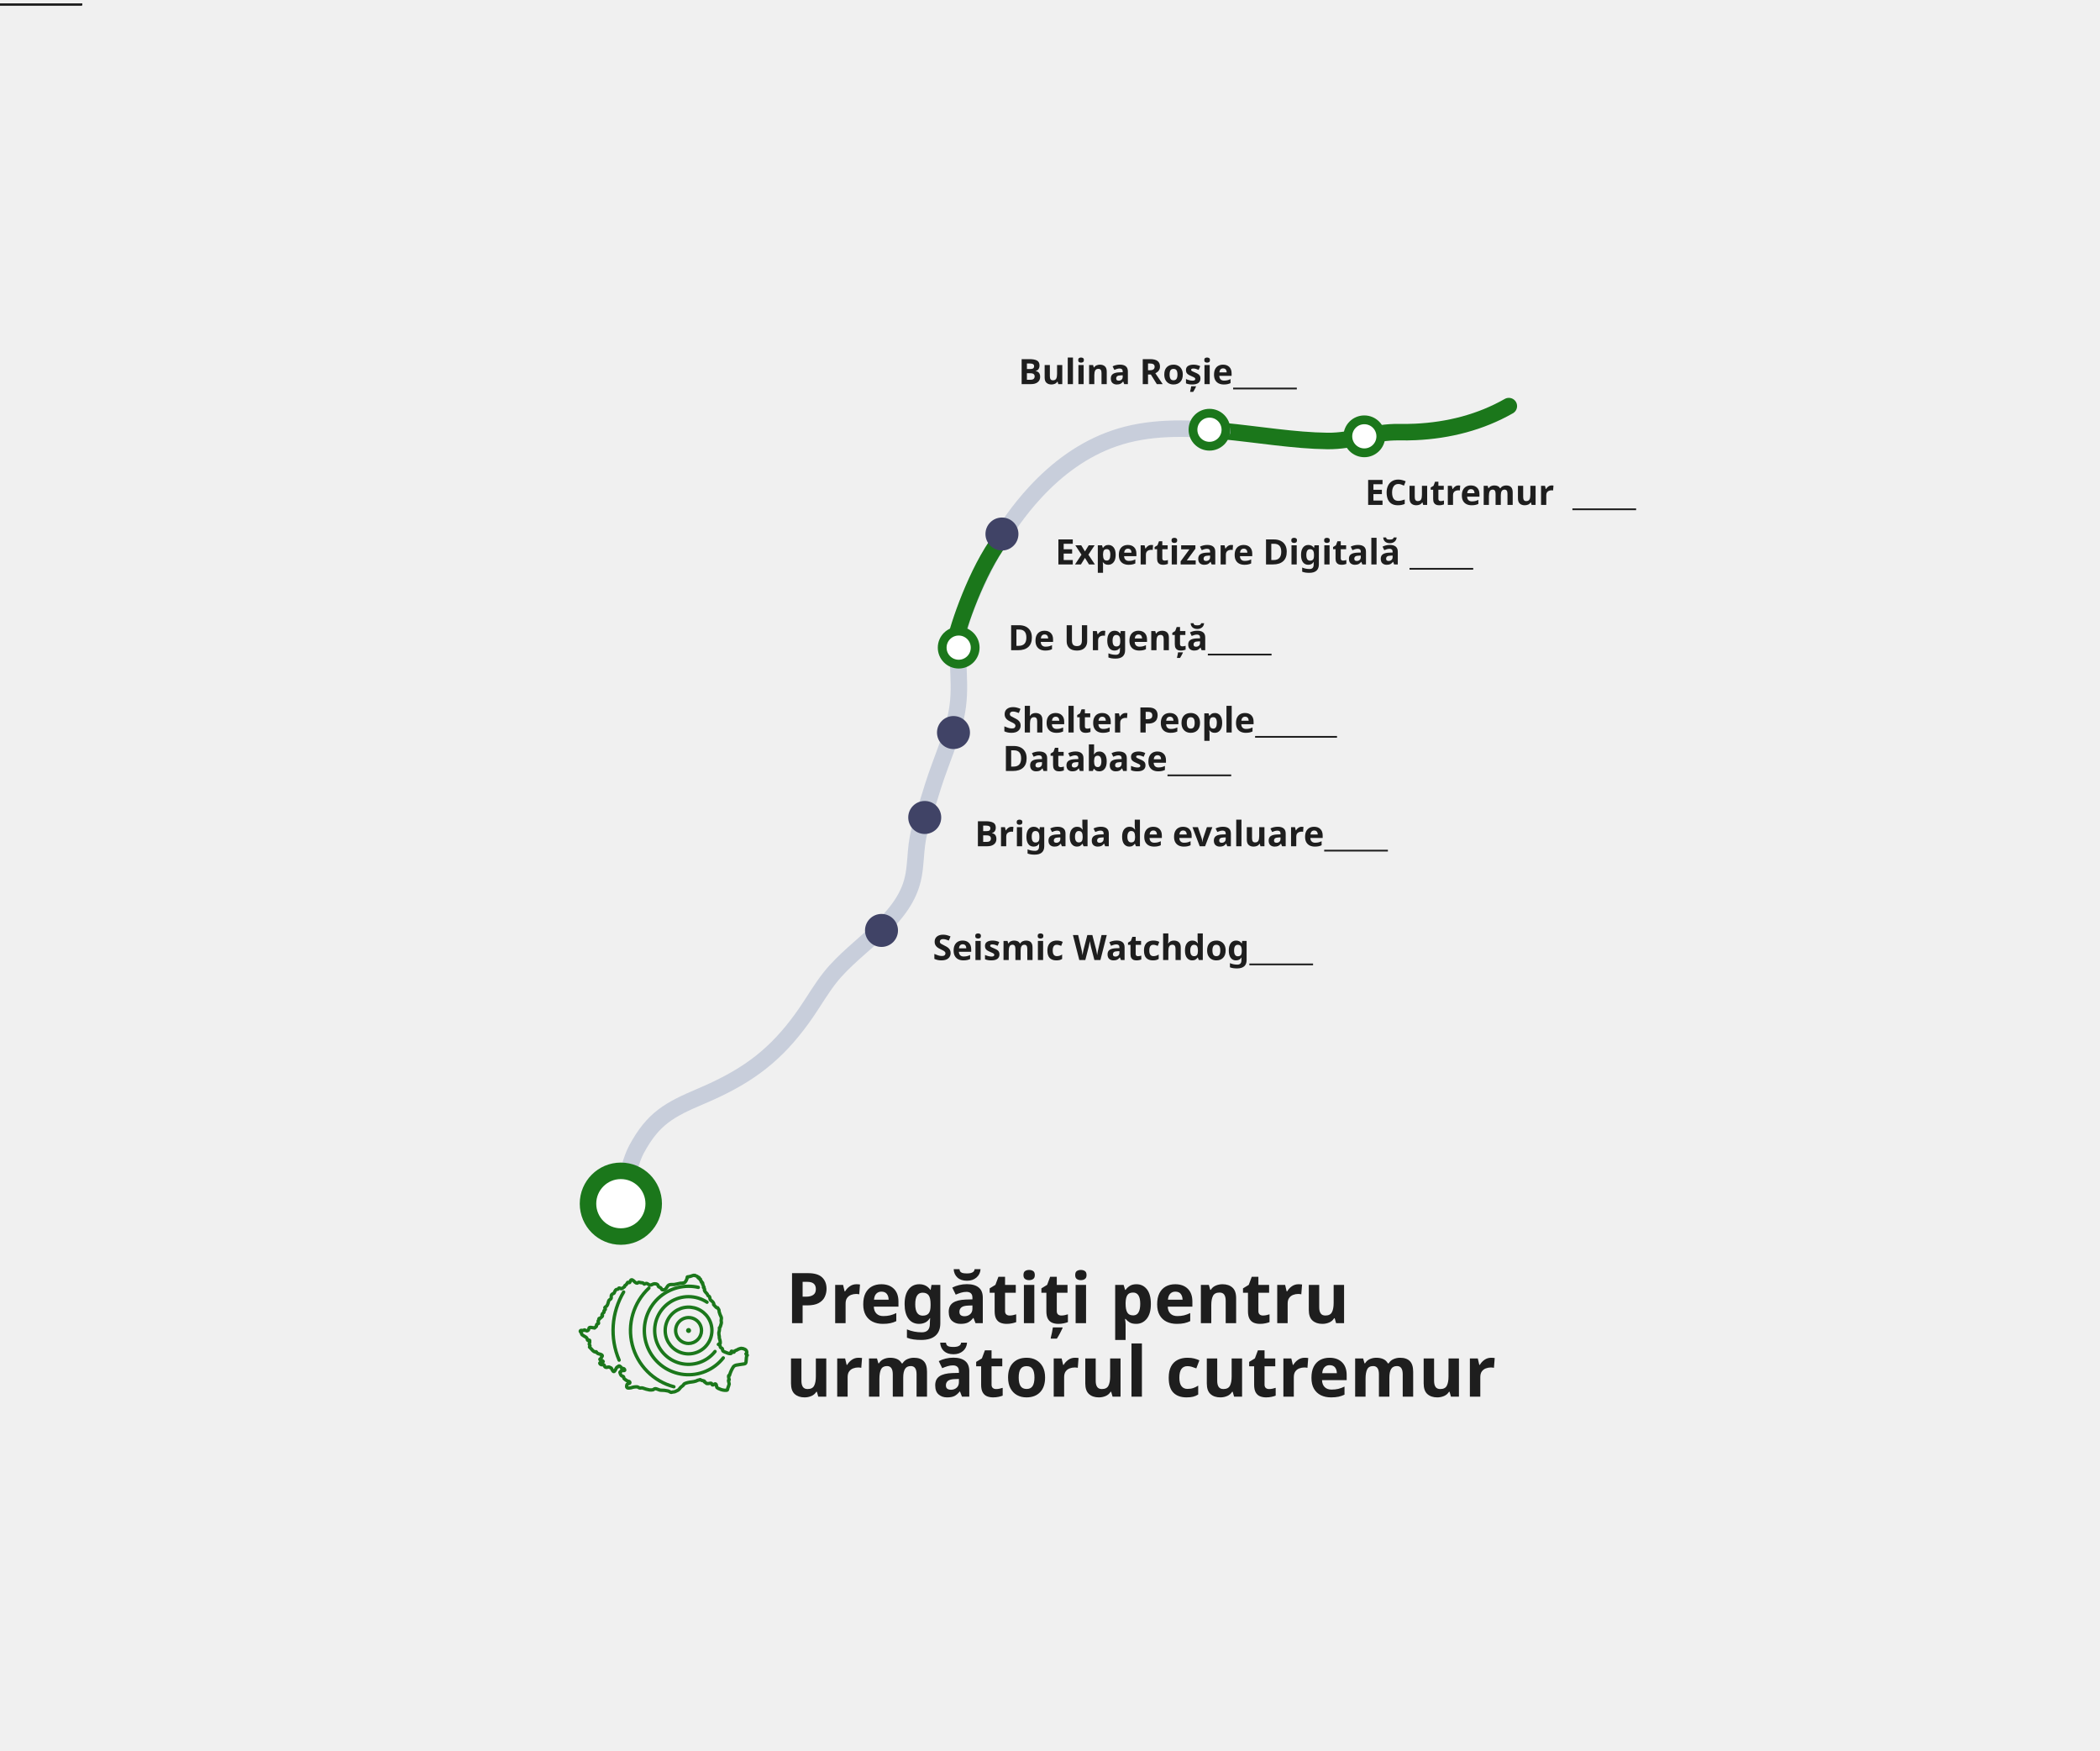
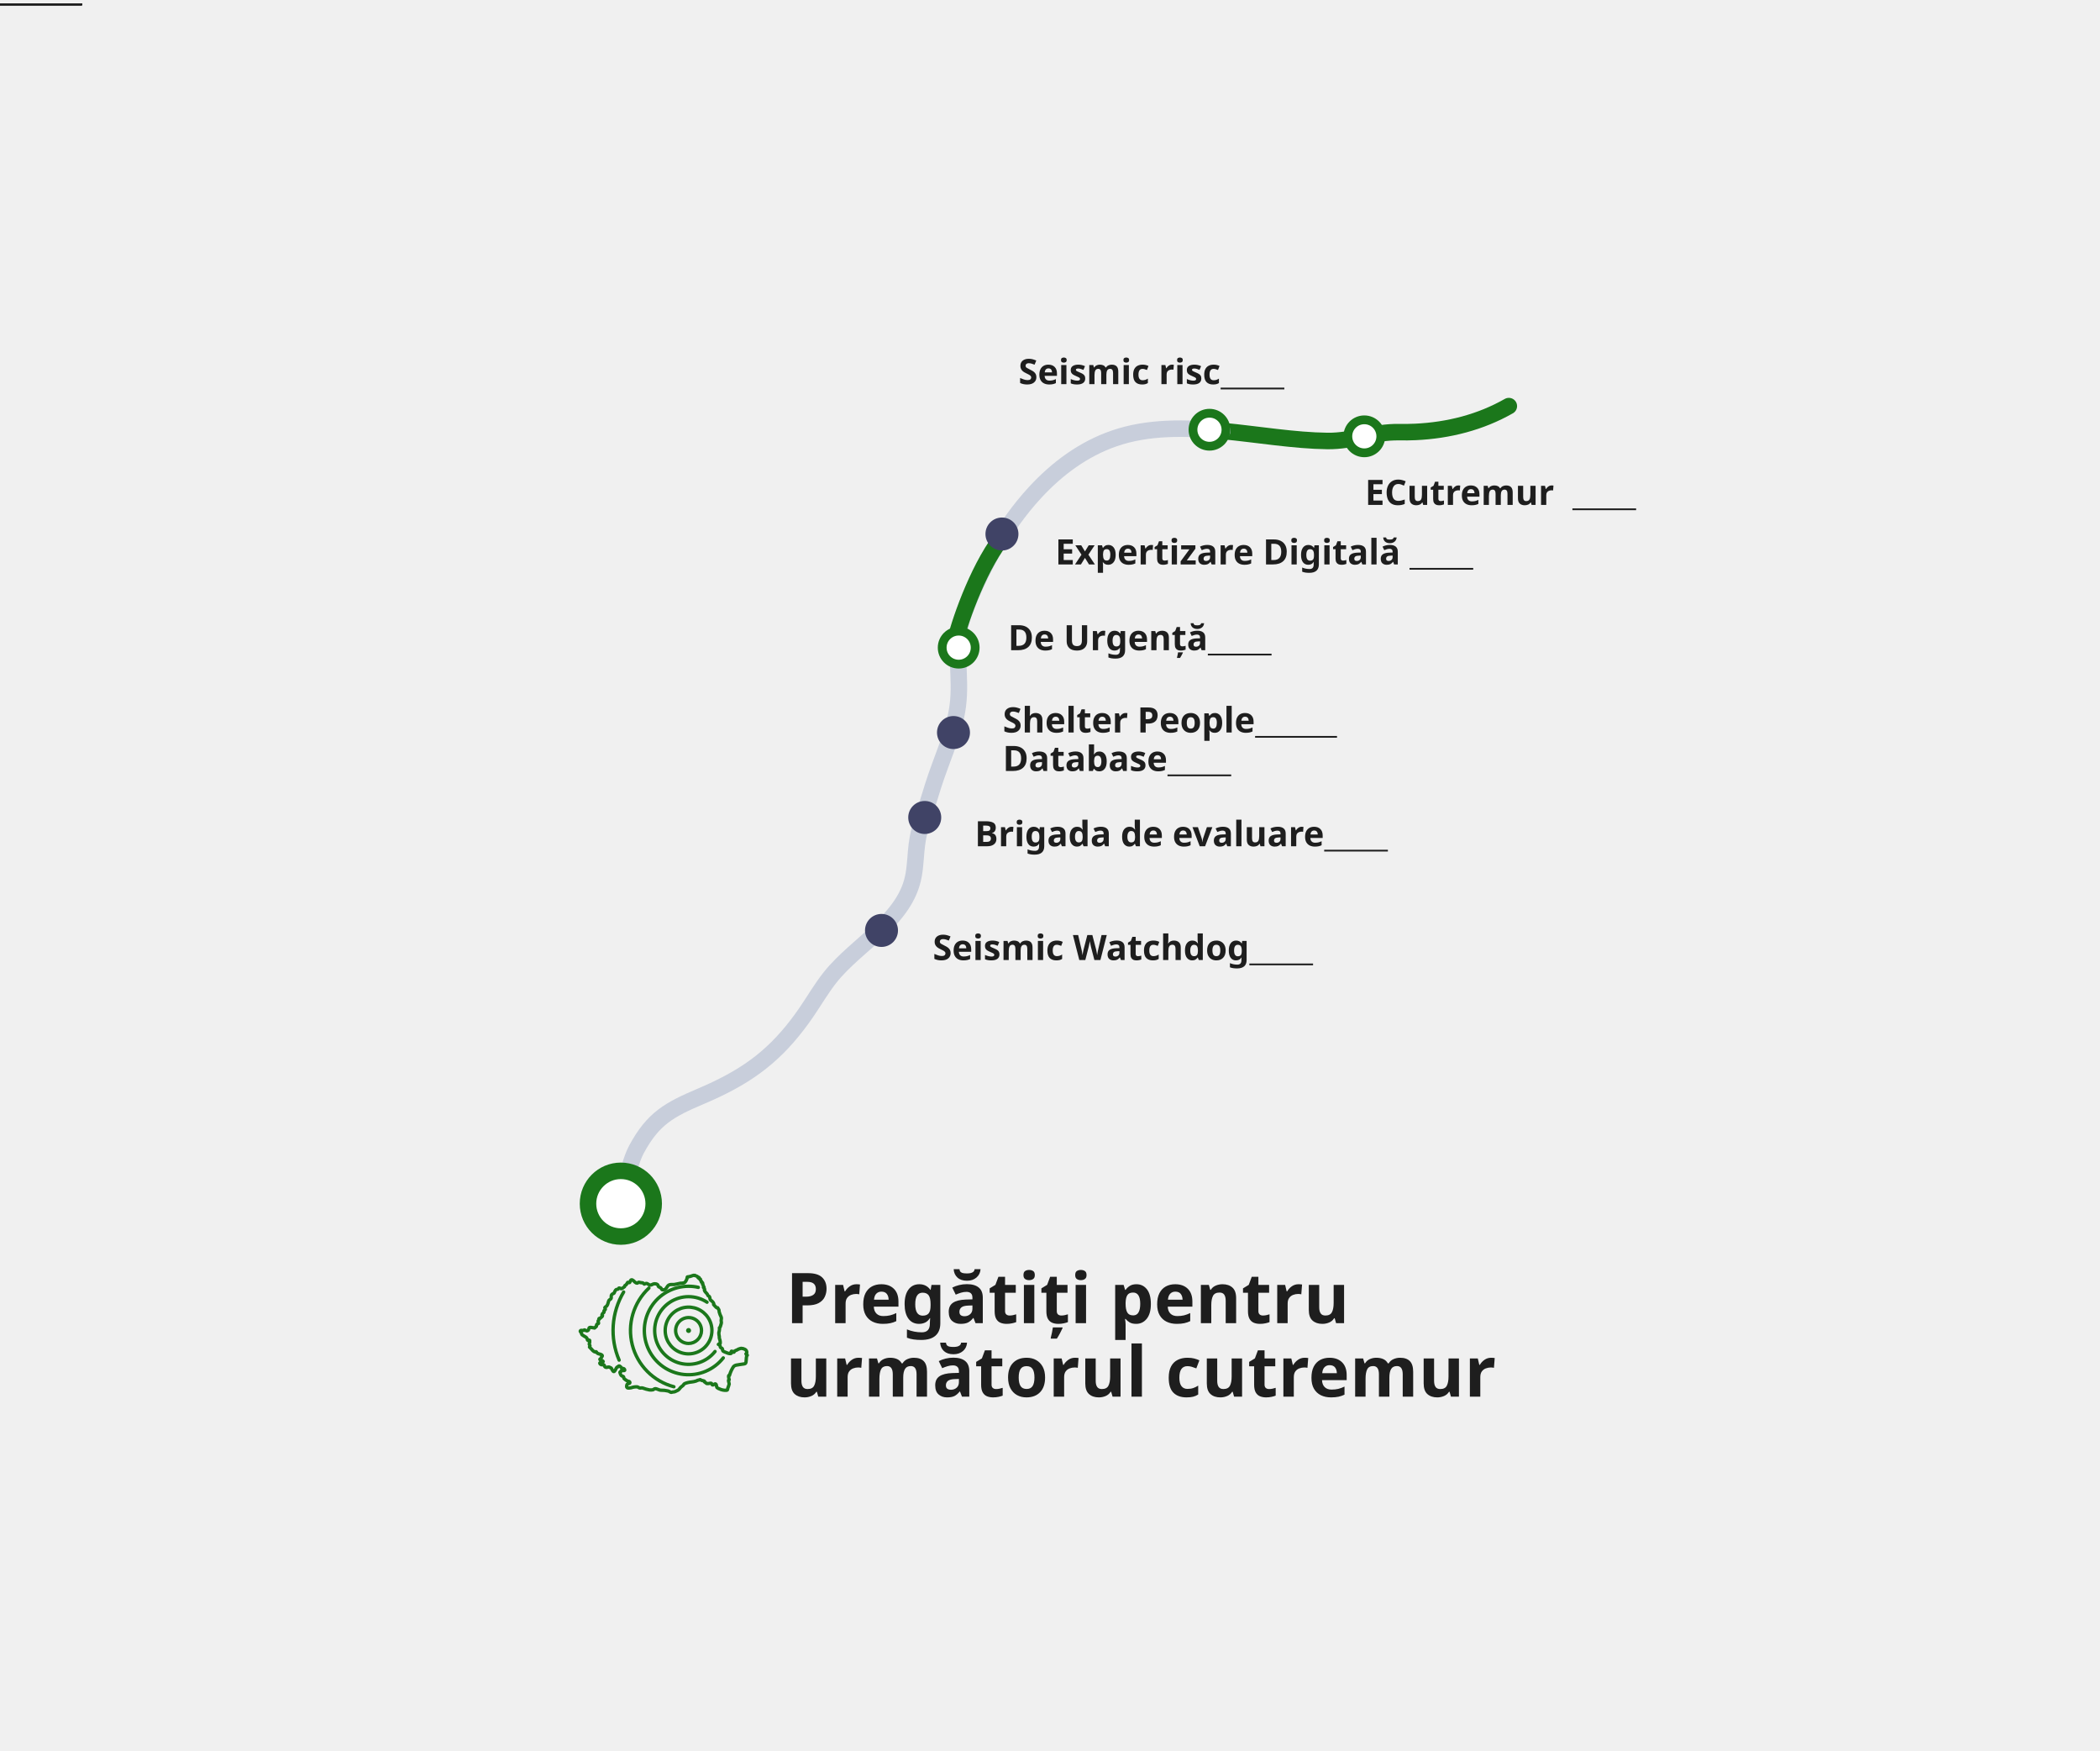
<svg xmlns="http://www.w3.org/2000/svg" viewBox="0 0 1200 1000" fill="none">
  <g id="segment-environment-02-pregatiti-pentru-urmatorul-cutremur">
    <g id="Group 1171">
      <g id="Group 1119">
        <path id="Vector" d="M862.188 232C846.105 241.172 827.861 245.872 808.863 246.751C805.797 246.902 802.731 246.927 799.641 246.877C784.764 246.625 773.154 252.104 758.554 251.928C739.556 251.702 719 248.183 698.494 246.198" stroke="#1B771B" stroke-width="9.428" stroke-miterlimit="10" stroke-linecap="round" stroke-linejoin="round" />
        <path id="Vector_2" d="M698.468 246.199C677.234 244.163 656.024 243.761 636.65 250.471C619.159 256.502 604.132 267.609 591.467 281.33C573.022 301.308 559.552 326.864 550.707 350.587C544.977 365.941 548.571 381.22 547.842 397.026C547.741 399.137 547.565 401.273 547.289 403.409C545.153 419.291 537.79 434.193 533.116 449.195C530.502 457.588 527.914 465.755 525.552 474.224C523.944 479.979 523.592 485.306 523.165 490.709C522.913 493.699 522.662 496.69 522.109 499.781C517.686 525.539 489.742 539.033 474.413 558.282C469.312 564.69 465.266 571.802 460.617 578.537C459.009 580.874 457.401 583.085 455.767 585.221C440.664 604.998 424.858 615.929 400.608 626.233C382.515 633.922 373.217 638.898 363.668 656.69C357.787 667.671 355.149 691.217 352.561 699.711" stroke="#C8CEDB" stroke-width="9.428" stroke-miterlimit="10" stroke-linecap="round" stroke-linejoin="round" />
        <path id="Vector 2" d="M546 365.5C549 353 560.5 321 574.319 305.066" stroke="#1B771B" stroke-width="9.43" />
        <path id="Vector_3" d="M354.772 706.421C365.139 706.421 373.544 698.016 373.544 687.649C373.544 677.282 365.139 668.877 354.772 668.877C344.404 668.877 336 677.282 336 687.649C336 698.016 344.404 706.421 354.772 706.421Z" fill="white" stroke="#1B771B" stroke-width="9.428" stroke-miterlimit="10" stroke-linecap="round" stroke-linejoin="round" />
        <path id="Vector_4" d="M503.715 540.968C508.919 540.968 513.138 536.749 513.138 531.545C513.138 526.34 508.919 522.121 503.715 522.121C498.51 522.121 494.291 526.34 494.291 531.545C494.291 536.749 498.51 540.968 503.715 540.968Z" fill="#404366" />
        <path id="Vector_5" d="M528.417 476.435C533.621 476.435 537.84 472.216 537.84 467.011C537.84 461.807 533.621 457.588 528.417 457.588C523.212 457.588 518.993 461.807 518.993 467.011C518.993 472.216 523.212 476.435 528.417 476.435Z" fill="#404366" />
        <path id="Vector_6" d="M544.851 427.911C550.056 427.911 554.275 423.691 554.275 418.487C554.275 413.282 550.056 409.063 544.851 409.063C539.647 409.063 535.428 413.282 535.428 418.487C535.428 423.691 539.647 427.911 544.851 427.911Z" fill="#404366" />
        <path id="Vector_7" d="M547.818 379.411C553.023 379.411 557.242 375.192 557.242 369.988C557.242 364.783 553.023 360.564 547.818 360.564C542.614 360.564 538.395 364.783 538.395 369.988C538.395 375.192 542.614 379.411 547.818 379.411Z" fill="white" stroke="#1B771B" stroke-width="5.026" stroke-miterlimit="10" stroke-linecap="round" stroke-linejoin="round" />
        <path id="Vector_8" d="M572.545 314.5C577.749 314.5 581.968 310.281 581.968 305.077C581.968 299.872 577.749 295.653 572.545 295.653C567.34 295.653 563.121 299.872 563.121 305.077C563.121 310.281 567.34 314.5 572.545 314.5Z" fill="#404366" />
        <path id="Vector_9" d="M691.131 254.919C696.335 254.919 700.554 250.699 700.554 245.495C700.554 240.29 696.335 236.071 691.131 236.071C685.926 236.071 681.707 240.29 681.707 245.495C681.707 250.699 685.926 254.919 691.131 254.919Z" fill="white" stroke="#1B771B" stroke-width="5.026" stroke-miterlimit="10" stroke-linecap="round" stroke-linejoin="round" />
        <path id="Vector_10" d="M779.611 258.687C784.816 258.687 789.035 254.468 789.035 249.264C789.035 244.059 784.816 239.84 779.611 239.84C774.407 239.84 770.188 244.059 770.188 249.264C770.188 254.468 774.407 258.687 779.611 258.687Z" fill="white" stroke="#1B771B" stroke-width="5.026" stroke-miterlimit="10" stroke-linecap="round" stroke-linejoin="round" />
      </g>
      <text class="btn-project" text-decoration="underline" cursor="pointer" data-projectid="1" id="ECutremur" fill="#1E1E1E" xml:space="preserve" style="white-space: pre" font-family="Titillium Web" font-size="20" font-weight="600" letter-spacing="0px">
        <tspan x="780" y="288.45">ECutremur  </tspan>
      </text>
-       <text class="btn-project" text-decoration="underline" cursor="pointer" data-projectid="2" id="Bulina RoÈie" fill="#1E1E1E" xml:space="preserve" style="white-space: pre" font-family="Titillium Web" font-size="20" font-weight="600" letter-spacing="0px">
-         <tspan x="582" y="219.45">Bulina Roșie</tspan>
+       <text class="btn-project" text-decoration="underline" cursor="pointer" data-projectid="2" id="Seismic risc" fill="#1E1E1E" xml:space="preserve" style="white-space: pre" font-family="Titillium Web" font-size="20" font-weight="600" letter-spacing="0px">
+         <tspan x="582" y="219.45">Seismic risc</tspan>
      </text>
      <text class="btn-project" text-decoration="underline" cursor="pointer" data-projectid="3" id="Expertizare DigitalÄ" fill="#1E1E1E" xml:space="preserve" style="white-space: pre" font-family="Titillium Web" font-size="20" font-weight="600" letter-spacing="0px">
        <tspan x="603" y="322.45">Expertizare Digitală </tspan>
      </text>
      <text class="btn-project" text-decoration="underline" cursor="pointer" data-projectid="4" id="De UrgenÈÄ" fill="#1E1E1E" xml:space="preserve" style="white-space: pre" font-family="Titillium Web" font-size="20" font-weight="600" letter-spacing="0px">
        <tspan x="576" y="371.45">De Urgență</tspan>
      </text>
      <text class="btn-project" text-decoration="underline" cursor="pointer" data-projectid="5" id="Shelter Peopleâ¨Database" fill="#1E1E1E" xml:space="preserve" style="white-space: pre" font-family="Titillium Web" font-size="20" font-weight="600" letter-spacing="0px">
        <tspan x="573" y="418.45">Shelter People </tspan>
        <tspan x="573" y="440.45">Database</tspan>
      </text>
      <text class="btn-project" text-decoration="underline" cursor="pointer" data-projectid="6" id="Brigada de evaluare" fill="#1E1E1E" xml:space="preserve" style="white-space: pre" font-family="Titillium Web" font-size="20" font-weight="600" letter-spacing="0px">
        <tspan x="557" y="483.45">Brigada de evaluare</tspan>
      </text>
      <text class="btn-project" text-decoration="underline" cursor="pointer" data-projectid="7" id="Seismic Watchdog" fill="#1E1E1E" xml:space="preserve" style="white-space: pre" font-family="Titillium Web" font-size="20" font-weight="600" letter-spacing="0px">
        <tspan x="533" y="548.45">SeismicWatchdog</tspan>
      </text>
      <text id="PregÄtiÈi pentru â¨urmÄtorul cutremur" fill="#1E1E1E" xml:space="preserve" style="white-space: pre" font-family="Titillium Web" font-size="40" font-weight="600" letter-spacing="0px">
        <tspan x="449" y="755.9">Pregătiți pentru  </tspan>
        <tspan x="449" y="797.9">următorul cutremur</tspan>
      </text>
      <g id="icon-pregatiti-pentru-urmatorul-cutremur 1">
        <path id="Vector_11" d="M416.999 785.269C416.999 785.43 416.886 785.591 416.87 785.768C415.807 785.188 416.628 788.007 416.677 788.248C415.823 787.942 416.677 790.246 416.677 790.648C416.464 791.487 416.195 792.31 415.871 793.112C415.71 793.966 415.871 794.224 414.937 794.256C413.612 794.307 412.296 794.03 411.104 793.451C410.57 793.296 410.08 793.02 409.67 792.645C409.364 792.227 409.525 791.035 408.978 790.68C408.43 790.326 407.979 791.083 407.625 791.164C406.562 791.389 407.094 790.616 406.417 790.246C406.095 790.085 405.386 790.358 405 790.374C404.61 790.431 404.214 790.431 403.824 790.374C403.599 790.278 403.599 790.181 403.405 790.052C403.248 789.949 403.098 789.836 402.954 789.714C402.809 789.585 402.697 789.601 402.552 789.456C402.407 789.311 402.552 789.118 402.552 789.102C402.149 788.78 401.537 788.812 400.941 788.587C400.683 788.587 400.458 788.232 400.2 788.168C399.942 788.104 399.846 788.297 399.636 788.313C398.968 788.415 398.324 788.639 397.736 788.973C396.871 789.247 395.981 789.43 395.079 789.521C393.773 789.624 392.491 789.928 391.278 790.423C390.73 790.68 390.666 791.115 390.295 791.502C389.925 791.888 389.345 792.13 388.975 792.565C388.266 793.402 387.831 794.175 386.8 794.514C386.412 794.664 386.036 794.842 385.673 795.045C385.258 795.158 384.831 795.223 384.401 795.238C383.756 795.367 383.643 795.593 382.983 795.238C382.59 794.955 382.148 794.747 381.679 794.626C380.385 794.327 379.06 794.187 377.733 794.208C376.525 794.208 375.414 793.241 374.302 793.354C373.851 793.354 373.577 793.821 373.159 793.95C372.507 794.079 371.839 794.111 371.178 794.047C369.854 793.803 368.556 793.442 367.296 792.967C366.7 792.774 366.411 792.967 365.814 792.967C365.219 792.967 364.751 792.436 364.204 792.307C363.006 792.219 361.803 792.389 360.677 792.806C359.259 793.048 357.697 793.306 358.148 791.454C358.325 790.713 358.422 790.713 359.082 790.487C359.743 790.262 360.194 790.133 359.855 789.489C359.678 789.118 358.97 789.15 358.583 788.957C357.94 788.622 357.34 788.212 356.795 787.733C356.248 787.266 356.618 787.266 356.377 786.702C356.135 786.139 356.022 786.38 355.539 786.155C355.113 785.968 354.777 785.621 354.605 785.188C354.605 785.043 354.251 784.27 354.251 784.19C354.251 783.594 354.396 783.836 354.653 783.562C354.911 783.288 354.895 783.562 354.975 783.433C355.056 783.304 354.975 783.159 354.975 783.095C355.281 782.805 355.201 782.644 355.732 782.724C356.264 782.805 356.264 783.224 356.715 782.982C357.166 782.74 357.037 782.595 356.86 782.273C356.538 781.694 356.087 781.903 355.555 781.709C355.024 781.516 354.379 780.099 353.59 780.389C353.397 780.389 353.252 780.776 353.075 780.888C352.898 781.001 352.672 780.888 352.559 781.049C352.228 781.442 351.966 781.888 351.786 782.37C351.19 783.433 350.804 784.158 350.047 782.918C349.882 782.683 349.737 782.435 349.612 782.177C349.322 781.468 349.258 781.5 348.581 781.21C347.905 780.92 348.066 780.92 347.583 780.969C347.1 781.017 346.439 781.42 345.827 780.969C345.215 780.518 345.505 780.083 345.151 779.777C344.797 779.471 344.152 779.777 343.669 779.632C343.186 779.487 342.365 778.955 342.88 778.504C343.395 778.053 345.715 778.36 344.184 777.345C343.862 777.152 342.703 776.894 342.783 776.54C342.864 776.185 343.17 776.379 343.331 776.185C343.486 775.993 343.606 775.775 343.685 775.541C343.766 775.38 343.685 775.235 343.766 775.074C343.857 775.016 343.954 774.967 344.056 774.929C344.201 774.51 344.313 774.43 343.798 773.995C343.283 773.56 342.026 773.576 341.334 773.061C341.06 772.851 340.931 772.336 340.593 772.207C340.255 772.078 340.384 772.465 340.287 772.433L339.981 772.304C339.047 772.127 338.274 771.031 337.662 770.371C337.662 770.371 336.889 769.791 336.872 769.727C336.728 769.389 337.146 769.26 337.13 768.873C337.114 768.487 336.744 768.261 336.711 767.891C336.769 767.541 336.855 767.196 336.969 766.86C337.009 766.502 337.009 766.139 336.969 765.781C336.728 765.362 336.679 765.781 336.518 765.781C336.357 765.781 336.405 766.087 335.954 765.781C335.503 765.475 335.665 765.04 335.471 764.67C335.02 763.848 334.36 763.687 333.651 763.22C333.289 763.028 332.948 762.795 332.637 762.528C332.331 762.205 332.315 761.69 332.089 761.32C331.864 760.949 331.155 760.466 331.912 760.063C332.221 760.007 332.537 760.007 332.846 760.063C333.055 760.08 333.265 760.08 333.474 760.063C333.587 760.063 333.619 759.79 333.716 759.774C334.489 759.645 335.149 760.772 336.003 760.047C336.003 760.047 336.438 759.403 336.405 759.484C336.441 759.207 336.511 758.937 336.615 758.678C336.985 758.066 337.887 758.372 338.37 758.437C338.853 758.501 339.079 758.566 339.304 758.566C339.53 758.566 339.449 758.759 339.739 758.678C340.029 758.598 340.11 758.211 340.255 758.082C340.4 757.954 340.545 758.082 340.722 757.841C340.899 757.599 340.802 757.245 340.867 756.955C341.124 756.037 341.447 756.665 341.897 756.166C342.348 755.667 341.64 755.248 341.753 754.781C341.753 754.571 342.059 754.41 342.139 754.185C342.22 753.959 342.139 753.476 342.316 753.251C342.493 753.025 342.735 753.251 342.977 753.138C343.218 753.025 343.25 752.784 343.428 752.623C343.605 752.462 344.265 752.139 344.297 751.608C344.297 751.608 343.975 751.415 343.959 751.237C344.018 751.013 344.105 750.797 344.217 750.593C344.474 750.094 344.909 750.078 345.119 749.707C345.328 749.337 345.038 749.144 345.119 748.854C345.199 748.564 346.004 748.435 345.908 747.71C345.908 747.517 345.57 747.308 345.57 747.227C345.57 746.712 346.375 746.47 346.665 746.148C347.067 745.64 347.343 745.044 347.47 744.409C347.558 744.01 347.671 743.617 347.808 743.233C348.114 742.524 348.501 742.54 348.952 742.106C349.773 741.332 348.726 740.157 349.87 739.319C350.224 739.045 350.675 738.981 350.949 738.675C351.08 738.409 351.193 738.135 351.287 737.854C351.593 737.274 351.803 736.694 352.576 736.565C353.349 736.436 352.914 736.662 353.461 736.163C353.703 735.937 353.461 735.824 353.928 735.824C354.396 735.824 354.573 736.211 354.943 736.227C355.314 736.243 355.7 735.953 356.054 735.679C356.374 735.494 356.671 735.272 356.94 735.019C357.021 734.922 356.94 734.584 357.15 734.359C357.359 734.133 357.568 734.198 357.713 734.053C357.903 733.836 358.075 733.604 358.229 733.36C358.358 733.183 358.631 732.539 358.712 732.507C358.792 732.474 359.227 732.941 359.678 732.748C360.129 732.555 360.065 731.572 360.564 731.234C361.063 730.896 361.595 731.363 361.949 731.621C362.69 732.184 363.238 733.231 364.301 732.99C364.413 732.99 364.526 732.651 364.687 732.603C365.17 732.41 365.718 732.7 366.201 732.764C366.684 732.829 367.167 732.764 367.683 733.119C367.86 733.263 367.956 733.537 368.118 733.586C368.279 733.634 368.842 733.231 369.165 733.199C370.163 733.102 370.775 734.262 371.806 734.149C372.308 734.001 372.794 733.801 373.255 733.553C373.693 733.367 374.181 733.333 374.64 733.457C374.895 733.469 375.144 733.538 375.37 733.658C375.595 733.777 375.792 733.945 375.945 734.149C376.235 734.632 375.945 734.842 376.589 735.212C377.233 735.583 377.395 735.502 377.765 735.969C378.135 736.436 378.103 736.952 378.957 736.887C380.648 736.775 380.712 735.663 381.647 734.584C382.581 733.505 384.255 733.924 385.319 733.811C386.382 733.698 387.606 733.296 388.781 733.102C389.297 733.102 389.876 733.102 390.392 732.957C390.624 732.954 390.852 732.896 391.056 732.787C391.261 732.677 391.436 732.52 391.568 732.329C392.215 731.544 392.618 730.587 392.727 729.575C392.738 729.541 392.759 729.512 392.789 729.491C392.818 729.471 392.853 729.461 392.888 729.463C393.553 729.417 394.208 729.281 394.837 729.06C395.288 728.963 395.836 728.625 396.27 728.577C396.705 728.528 396.866 728.834 397.076 728.577C397.188 728.85 397.253 728.754 397.494 728.818C397.728 728.856 397.952 728.938 398.155 729.06C398.397 729.189 398.847 729.382 398.864 729.865C399.234 729.285 400.039 730.316 399.443 730.413C399.669 730.848 400.055 730.413 400.265 730.815C400.265 730.815 400.152 731.234 400.265 731.395C400.377 731.556 400.732 731.814 400.893 732.104C401.054 732.394 400.7 732.329 400.78 732.442C400.86 732.555 400.99 732.442 401.183 732.587C401.376 732.732 401.746 732.925 401.392 733.28C401.924 733.505 401.392 733.618 401.489 733.811C401.585 734.004 401.891 734.069 401.891 734.407C401.891 734.745 401.891 734.987 402.31 735.277C402.181 735.277 402.085 735.438 401.956 735.486C402.23 735.744 403.067 736.855 402.503 736.968C402.713 738.127 404.001 738.739 404.323 739.657C404.517 740.205 404.581 740.205 405.016 740.479C405.451 740.753 405.419 740.64 405.531 741.026C405.531 741.026 405.628 741.494 405.628 741.542C405.645 741.745 405.688 741.945 405.757 742.138C405.982 742.766 406.224 742.846 406.691 743.201C407.158 743.555 408.301 744.811 407.77 745.246C407.915 745.439 408.221 745.778 408.301 745.858L408.656 746.229C408.978 746.583 409.59 747.388 410.105 747.114C410.266 747.614 410.701 747.936 410.846 748.467C410.991 748.999 410.846 749.112 410.975 749.498C411.234 750.488 411.607 751.445 412.086 752.349C412.424 753.202 412.086 753.621 412.086 754.346C412.086 755.071 412.376 755.586 412.086 756.295C411.943 756.879 411.765 757.454 411.555 758.018C411.555 758.163 411.249 758.308 411.168 758.437C410.927 758.872 411.168 758.646 411.168 759.194C411.101 759.94 410.966 760.678 410.766 761.4C410.769 762.106 410.856 762.808 411.023 763.494C411.044 763.724 411.044 763.956 411.023 764.186C411.09 764.674 411.219 765.15 411.41 765.604C411.561 766.214 411.61 766.846 411.555 767.472C411.329 767.746 410.798 767.585 410.492 768.036C410.703 768.098 410.899 768.203 411.068 768.345C411.237 768.486 411.375 768.66 411.474 768.857C411.635 769.244 411.474 769.485 411.797 769.84C412.118 770.194 412.489 770.033 412.747 770.484C413.004 770.935 412.747 771.434 413.133 771.805C413.52 772.175 414.824 772.61 415.533 772.9C416.241 773.19 417.45 773.592 417.949 773.029C417.289 772.9 417.643 772.497 417.836 772.255C418.029 772.014 417.723 771.949 418.174 771.901C418.41 771.985 418.637 772.093 418.851 772.223C419.092 772.336 419.092 772.61 419.414 772.481C419.737 772.352 419.414 772.078 419.608 771.949C420.07 771.662 420.561 771.425 421.073 771.241C421.647 770.857 422.286 770.579 422.958 770.419C423.148 770.364 423.342 770.321 423.537 770.291C424.281 770.306 425.01 770.499 425.663 770.854C425.968 771.003 426.228 771.231 426.415 771.515C426.602 771.798 426.709 772.126 426.726 772.465C426.726 772.835 426.726 773.528 426.259 773.415C426.388 773.769 426.565 774.236 427.032 774.204C426.388 774.687 426.469 776.362 426.388 777.135C426.308 777.909 426.388 778.746 425.696 779.036C425.003 779.326 423.666 779.31 422.845 779.519C421.476 779.857 420.123 779.632 419.108 780.791C418.193 782.174 417.482 783.682 416.999 785.269Z" stroke="#1B771B" stroke-width="1.929" stroke-linecap="round" stroke-linejoin="round" />
        <path id="Vector_12" d="M353.785 777.023C351.123 770.791 349.969 764.02 350.416 757.259C350.864 750.497 352.901 743.937 356.362 738.111" stroke="#1B771B" stroke-width="1.929" stroke-linecap="round" stroke-linejoin="round" />
        <path id="Vector_13" d="M385.078 792.226C379.331 790.725 374.093 787.709 369.909 783.493C365.725 779.276 362.749 774.015 361.291 768.257C359.834 762.499 359.948 756.455 361.622 750.756C363.296 745.057 366.468 739.911 370.808 735.856" stroke="#1B771B" stroke-width="1.929" stroke-linecap="round" stroke-linejoin="round" />
        <path id="Vector_14" d="M413.296 775.749C410.643 779.11 407.18 781.742 403.232 783.398C399.284 785.054 394.979 785.679 390.723 785.216C386.466 784.752 382.398 783.215 378.898 780.748C375.399 778.28 372.584 774.965 370.717 771.112C368.85 767.258 367.993 762.994 368.226 758.719C368.459 754.444 369.775 750.298 372.049 746.67C374.324 743.043 377.483 740.053 381.229 737.981C384.976 735.909 389.188 734.823 393.469 734.824C395.345 734.819 397.215 735.03 399.042 735.452" stroke="#1B771B" stroke-width="1.929" stroke-linecap="round" stroke-linejoin="round" />
        <path id="Vector_15" d="M408.59 772.079C406.265 775.021 403.135 777.223 399.581 778.416C396.027 779.61 392.202 779.744 388.573 778.802C384.944 777.861 381.667 775.884 379.142 773.112C376.617 770.341 374.952 766.895 374.351 763.194C373.75 759.494 374.238 755.698 375.756 752.27C377.274 748.842 379.756 745.929 382.9 743.887C386.045 741.845 389.715 740.761 393.464 740.768C397.213 740.775 400.879 741.873 404.016 743.927" stroke="#1B771B" stroke-width="1.929" stroke-linecap="round" stroke-linejoin="round" />
        <path id="Vector_16" d="M393.466 773.448C390.822 773.448 388.238 772.663 386.04 771.192C383.843 769.721 382.131 767.631 381.123 765.187C380.115 762.743 379.856 760.054 380.377 757.462C380.899 754.87 382.179 752.491 384.054 750.627C385.929 748.763 388.316 747.498 390.911 746.992C393.506 746.485 396.193 746.761 398.632 747.784C401.07 748.807 403.15 750.531 404.607 752.737C406.064 754.943 406.834 757.533 406.818 760.177C406.792 763.703 405.375 767.076 402.874 769.561C400.373 772.047 396.992 773.444 393.466 773.448Z" stroke="#1B771B" stroke-width="1.929" stroke-linecap="round" stroke-linejoin="round" />
        <path id="Vector_17" d="M393.468 767.489C392.003 767.489 390.57 767.053 389.353 766.237C388.136 765.421 387.188 764.262 386.631 762.906C386.074 761.551 385.932 760.06 386.224 758.624C386.516 757.188 387.228 755.871 388.27 754.84C389.312 753.81 390.637 753.112 392.076 752.836C393.515 752.56 395.004 752.718 396.353 753.29C397.703 753.862 398.852 754.822 399.654 756.048C400.457 757.274 400.877 758.711 400.861 760.177C400.835 762.122 400.046 763.979 398.663 765.347C397.28 766.715 395.414 767.485 393.468 767.489Z" stroke="#1B771B" stroke-width="1.929" stroke-linecap="round" stroke-linejoin="round" />
        <path id="Vector_18" d="M393.468 761.53C394.26 761.53 394.902 760.888 394.902 760.096C394.902 759.304 394.26 758.663 393.468 758.663C392.677 758.663 392.035 759.304 392.035 760.096C392.035 760.888 392.677 761.53 393.468 761.53Z" fill="#1B771B" />
      </g>
    </g>
  </g>
</svg>
